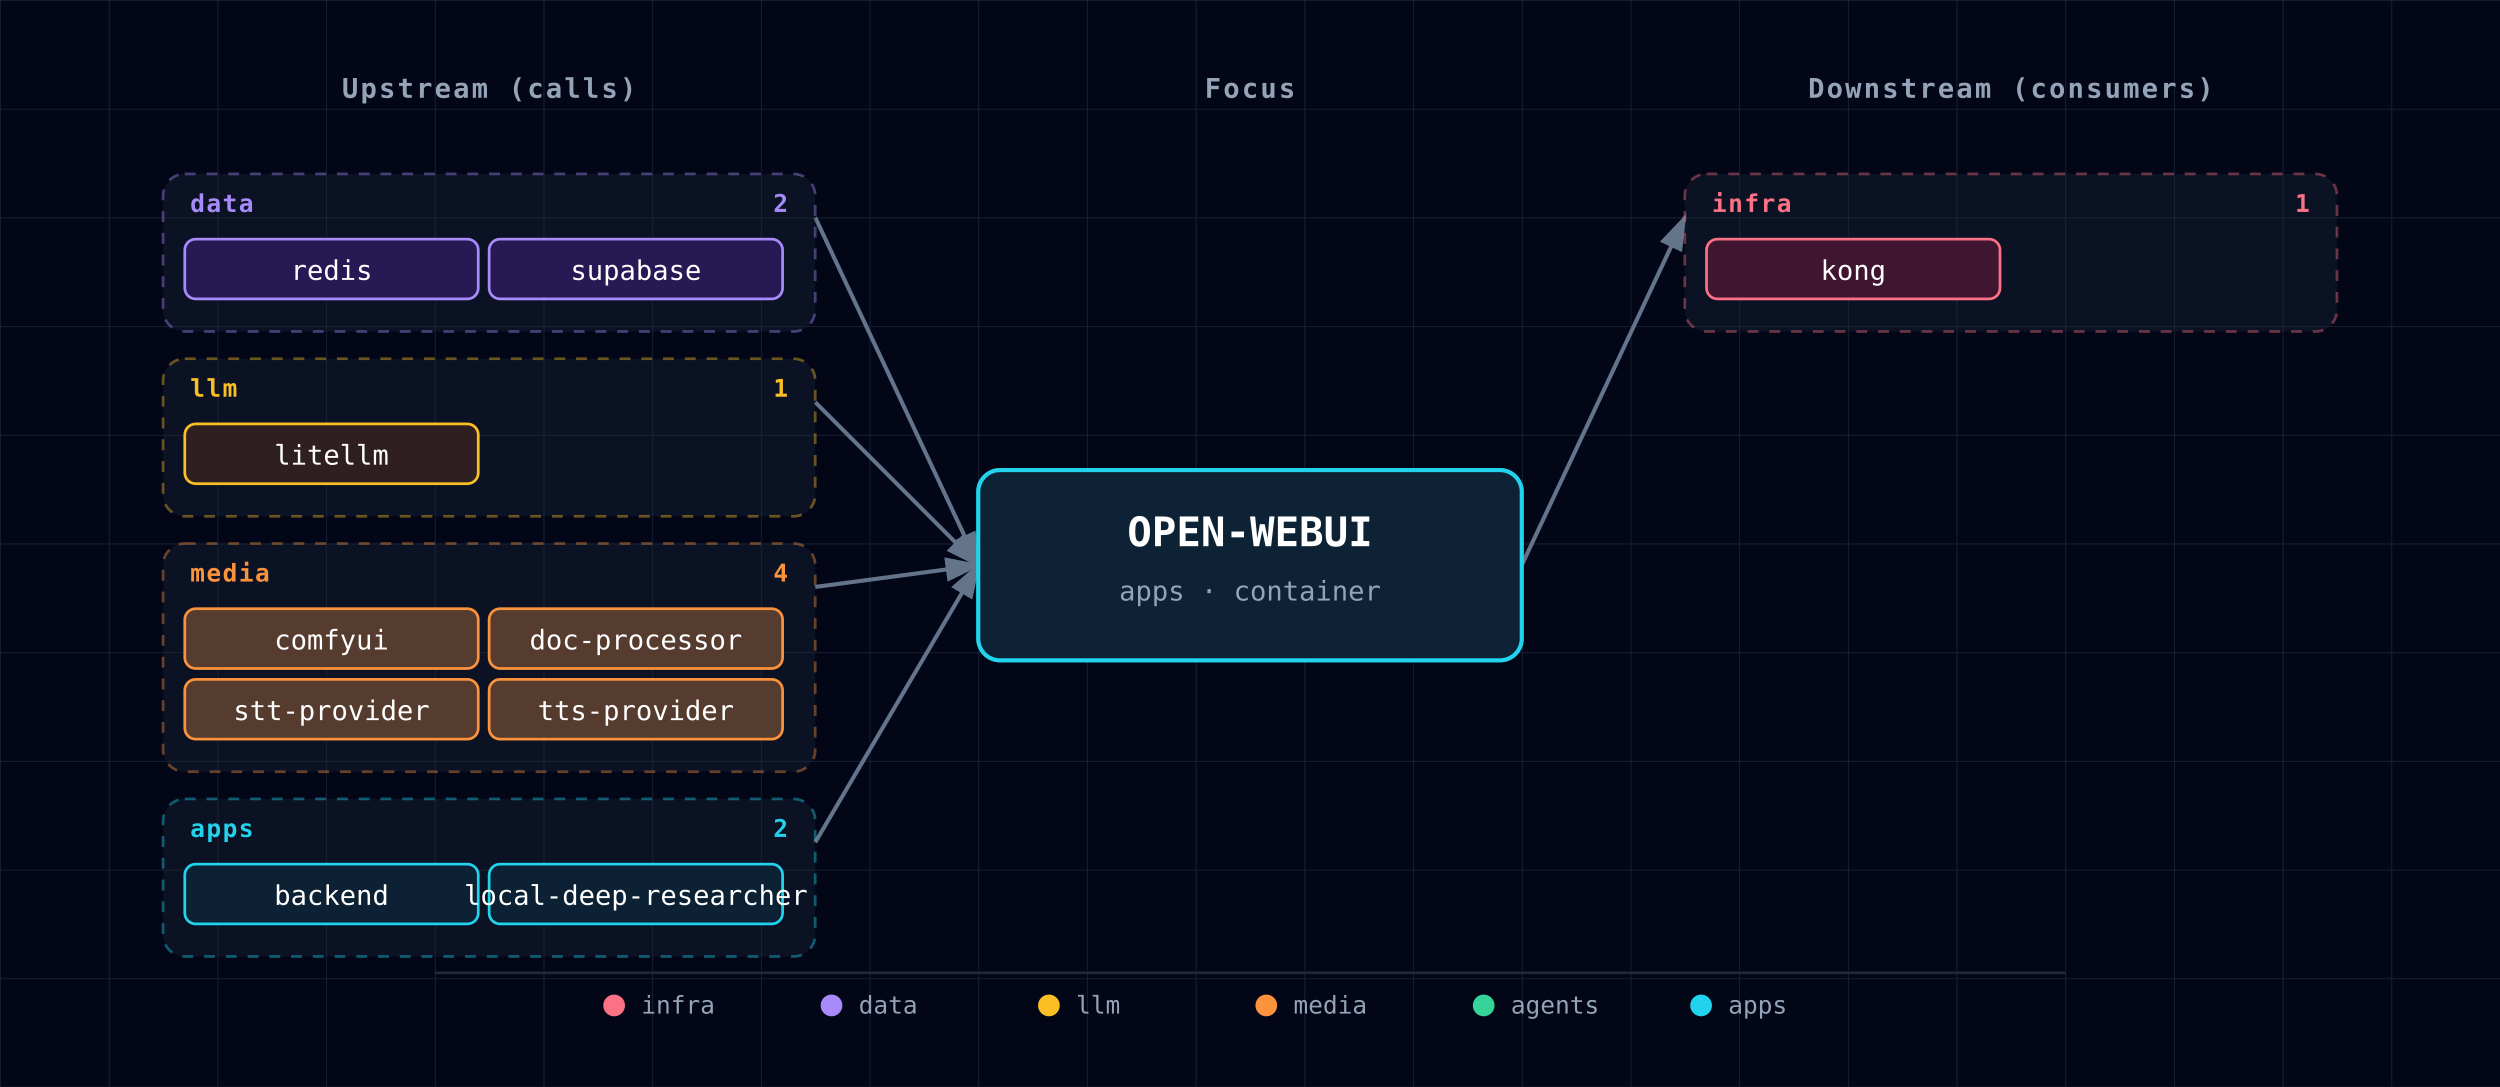
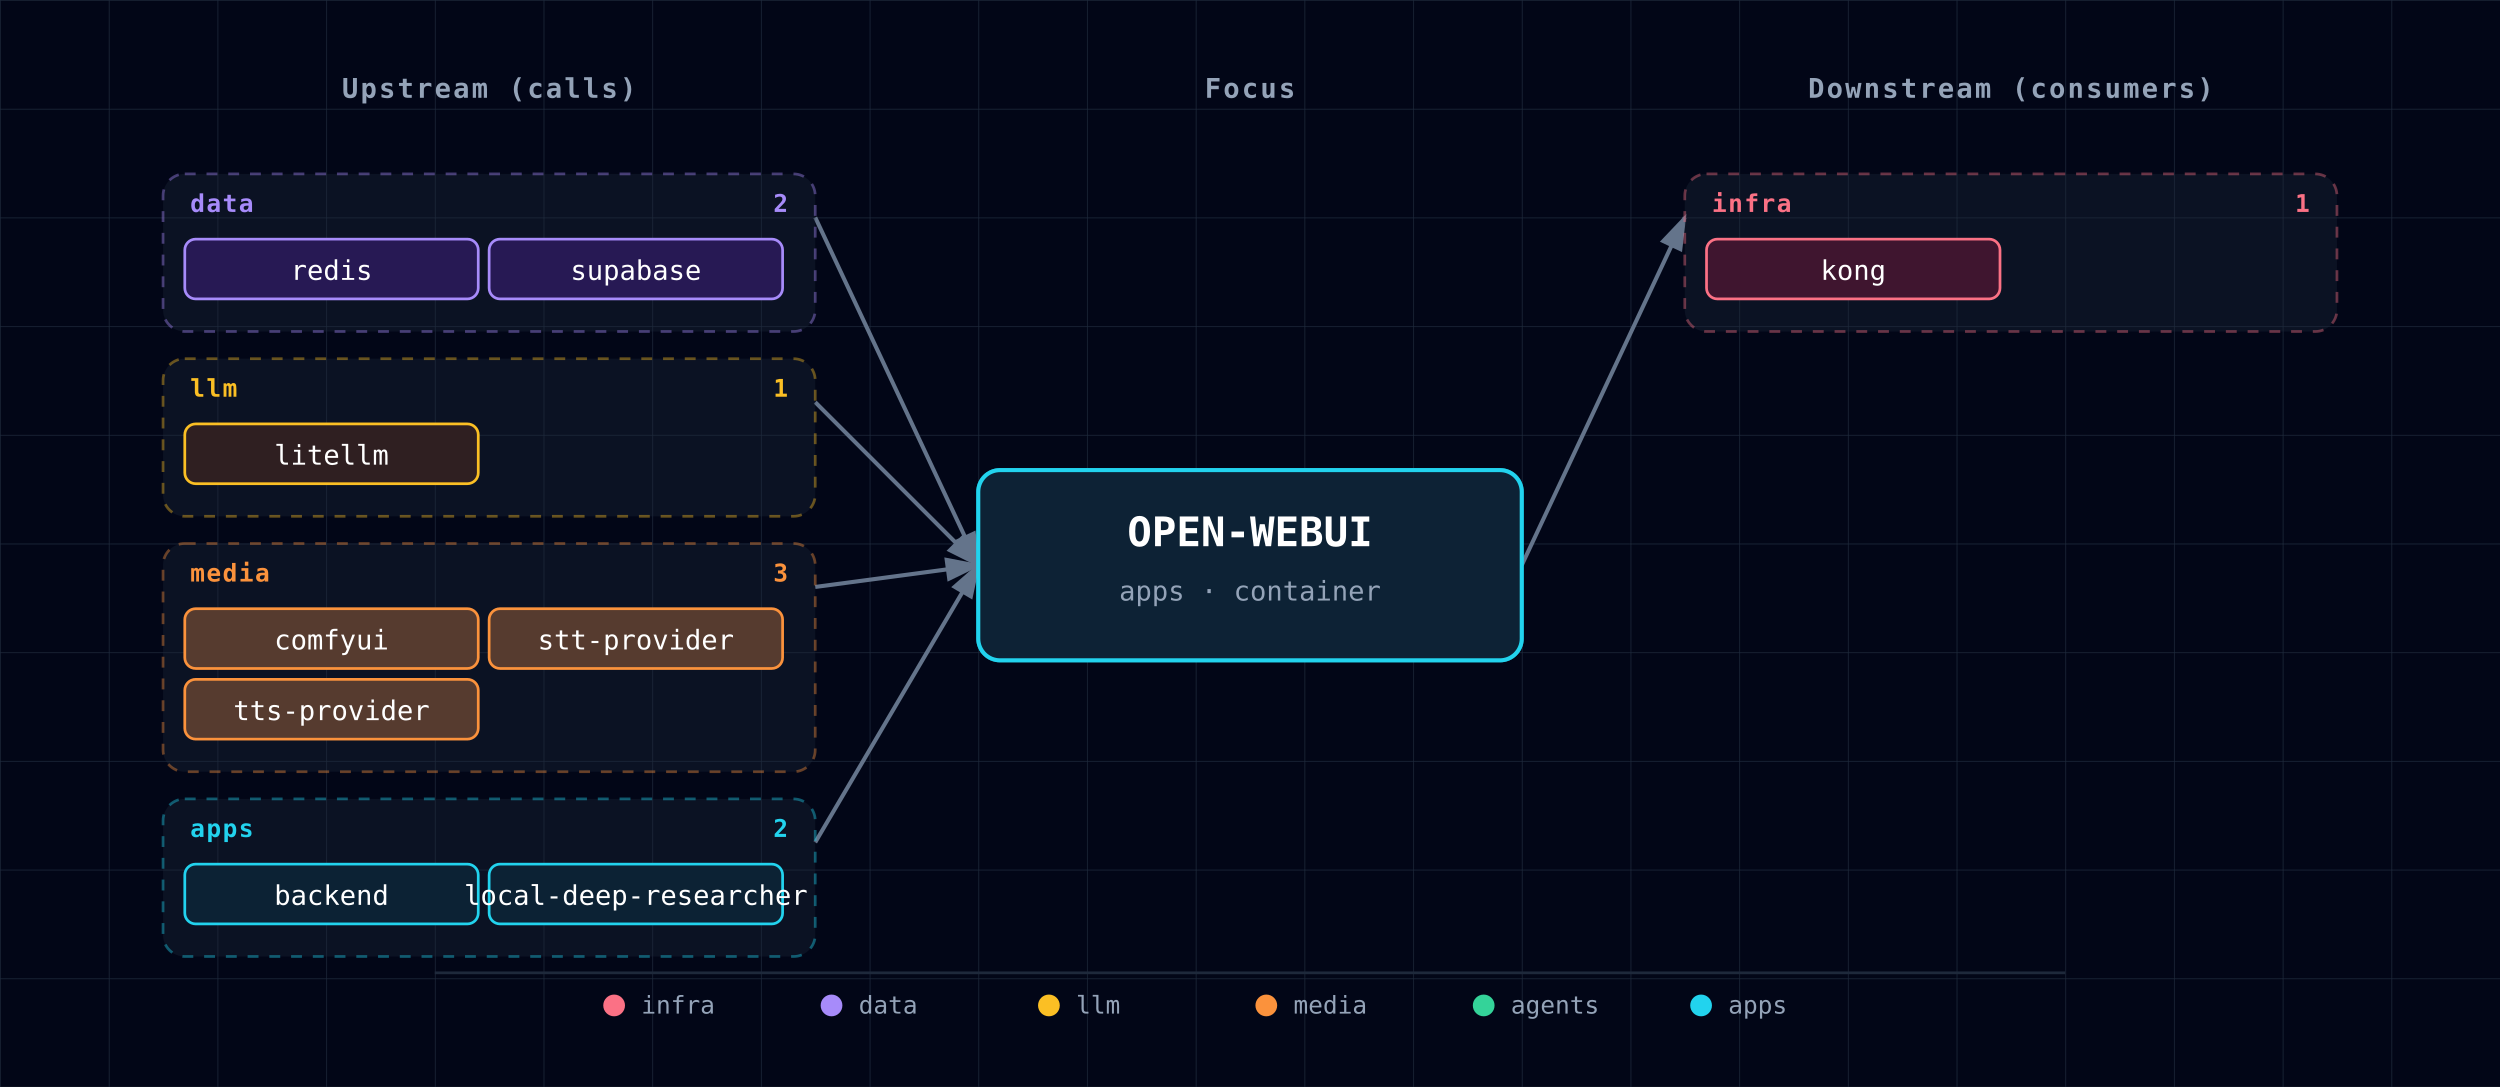
<svg xmlns="http://www.w3.org/2000/svg" viewBox="0 0 920 400" font-family="'JetBrains Mono', 'Fira Code', Menlo, Consolas, monospace">
  <defs>
    <pattern id="grid" width="40" height="40" patternUnits="userSpaceOnUse">
      <path d="M 40 0 L 0 0 0 40" fill="none" stroke="#1e293b" stroke-width="0.5" />
    </pattern>
    <marker id="arrowhead" markerWidth="9" markerHeight="6" refX="8" refY="3" orient="auto">
      <polygon points="0 0, 9 3, 0 6" fill="#64748b" />
    </marker>
    <filter id="focus-glow" x="-50%" y="-50%" width="200%" height="200%">
      <feGaussianBlur in="SourceAlpha" stdDeviation="6" />
      <feFlood flood-color="#22d3ee" flood-opacity="0.6" />
      <feComposite in2="SourceAlpha" operator="in" />
      <feMerge>
        <feMergeNode />
        <feMergeNode in="SourceGraphic" />
      </feMerge>
    </filter>
  </defs>
  <rect width="920" height="400" fill="#020617" />
  <rect width="920" height="400" fill="url(#grid)" />
  <text x="180" y="36" fill="#94a3b8" font-size="10" font-weight="600" text-anchor="middle" letter-spacing="0.08em">Upstream (calls)</text>
  <text x="460" y="36" fill="#94a3b8" font-size="10" font-weight="600" text-anchor="middle" letter-spacing="0.08em">Focus</text>
  <text x="740" y="36" fill="#94a3b8" font-size="10" font-weight="600" text-anchor="middle" letter-spacing="0.08em">Downstream (consumers)</text>
  <line x1="300" y1="80" x2="360" y2="208" stroke="#64748b" stroke-width="1.5" marker-end="url(#arrowhead)" />
  <line x1="300" y1="148" x2="360" y2="208" stroke="#64748b" stroke-width="1.5" marker-end="url(#arrowhead)" />
  <line x1="300" y1="216" x2="360" y2="208" stroke="#64748b" stroke-width="1.5" marker-end="url(#arrowhead)" />
  <line x1="300" y1="310" x2="360" y2="208" stroke="#64748b" stroke-width="1.5" marker-end="url(#arrowhead)" />
  <line x1="560" y1="208" x2="620" y2="80" stroke="#64748b" stroke-width="1.5" marker-end="url(#arrowhead)" />
  <g>
    <g class="cluster">
      <rect x="60" y="64" width="240" height="58" rx="8" fill="rgba(30,41,59,0.35)" stroke="#a78bfa" stroke-width="1" stroke-dasharray="4,4" stroke-opacity="0.4" />
      <text x="70" y="78" fill="#a78bfa" font-size="9" font-weight="700" text-anchor="start" style="letter-spacing:0.06em;text-transform:uppercase;">data</text>
      <text x="290" y="78" fill="#a78bfa" font-size="9" font-weight="600" text-anchor="end">2</text>
    </g>
    <g>
      <rect x="68" y="88" width="108" height="22" rx="4" fill="#0f172a" />
      <rect x="68" y="88" width="108" height="22" rx="4" fill="rgba(76, 29, 149, 0.4)" stroke="#a78bfa" stroke-width="1" />
      <text x="122" y="103" fill="white" font-size="10" text-anchor="middle">redis</text>
    </g>
    <g>
      <rect x="180" y="88" width="108" height="22" rx="4" fill="#0f172a" />
      <rect x="180" y="88" width="108" height="22" rx="4" fill="rgba(76, 29, 149, 0.4)" stroke="#a78bfa" stroke-width="1" />
      <text x="234" y="103" fill="white" font-size="10" text-anchor="middle">supabase</text>
    </g>
    <g class="cluster">
      <rect x="60" y="132" width="240" height="58" rx="8" fill="rgba(30,41,59,0.35)" stroke="#fbbf24" stroke-width="1" stroke-dasharray="4,4" stroke-opacity="0.4" />
      <text x="70" y="146" fill="#fbbf24" font-size="9" font-weight="700" text-anchor="start" style="letter-spacing:0.06em;text-transform:uppercase;">llm</text>
      <text x="290" y="146" fill="#fbbf24" font-size="9" font-weight="600" text-anchor="end">1</text>
    </g>
    <g>
      <rect x="68" y="156" width="108" height="22" rx="4" fill="#0f172a" />
      <rect x="68" y="156" width="108" height="22" rx="4" fill="rgba(120, 53, 15, 0.3)" stroke="#fbbf24" stroke-width="1" />
      <text x="122" y="171" fill="white" font-size="10" text-anchor="middle">litellm</text>
    </g>
    <g class="cluster">
      <rect x="60" y="200" width="240" height="84" rx="8" fill="rgba(30,41,59,0.35)" stroke="#fb923c" stroke-width="1" stroke-dasharray="4,4" stroke-opacity="0.4" />
      <text x="70" y="214" fill="#fb923c" font-size="9" font-weight="700" text-anchor="start" style="letter-spacing:0.06em;text-transform:uppercase;">media</text>
-       <text x="290" y="214" fill="#fb923c" font-size="9" font-weight="600" text-anchor="end">4</text>
+       <text x="290" y="214" fill="#fb923c" font-size="9" font-weight="600" text-anchor="end">3</text>
    </g>
    <g>
      <rect x="68" y="224" width="108" height="22" rx="4" fill="#0f172a" />
      <rect x="68" y="224" width="108" height="22" rx="4" fill="rgba(251, 146, 60, 0.3)" stroke="#fb923c" stroke-width="1" />
      <text x="122" y="239" fill="white" font-size="10" text-anchor="middle">comfyui</text>
    </g>
    <g>
      <rect x="180" y="224" width="108" height="22" rx="4" fill="#0f172a" />
      <rect x="180" y="224" width="108" height="22" rx="4" fill="rgba(251, 146, 60, 0.3)" stroke="#fb923c" stroke-width="1" />
-       <text x="234" y="239" fill="white" font-size="10" text-anchor="middle">doc-processor</text>
+       <text x="234" y="239" fill="white" font-size="10" text-anchor="middle">stt-provider</text>
    </g>
    <g>
      <rect x="68" y="250" width="108" height="22" rx="4" fill="#0f172a" />
      <rect x="68" y="250" width="108" height="22" rx="4" fill="rgba(251, 146, 60, 0.3)" stroke="#fb923c" stroke-width="1" />
-       <text x="122" y="265" fill="white" font-size="10" text-anchor="middle">stt-provider</text>
-     </g>
-     <g>
-       <rect x="180" y="250" width="108" height="22" rx="4" fill="#0f172a" />
-       <rect x="180" y="250" width="108" height="22" rx="4" fill="rgba(251, 146, 60, 0.3)" stroke="#fb923c" stroke-width="1" />
-       <text x="234" y="265" fill="white" font-size="10" text-anchor="middle">tts-provider</text>
+       <text x="122" y="265" fill="white" font-size="10" text-anchor="middle">tts-provider</text>
    </g>
    <g class="cluster">
      <rect x="60" y="294" width="240" height="58" rx="8" fill="rgba(30,41,59,0.35)" stroke="#22d3ee" stroke-width="1" stroke-dasharray="4,4" stroke-opacity="0.4" />
      <text x="70" y="308" fill="#22d3ee" font-size="9" font-weight="700" text-anchor="start" style="letter-spacing:0.06em;text-transform:uppercase;">apps</text>
      <text x="290" y="308" fill="#22d3ee" font-size="9" font-weight="600" text-anchor="end">2</text>
    </g>
    <g>
      <rect x="68" y="318" width="108" height="22" rx="4" fill="#0f172a" />
      <rect x="68" y="318" width="108" height="22" rx="4" fill="rgba(8, 51, 68, 0.4)" stroke="#22d3ee" stroke-width="1" />
      <text x="122" y="333" fill="white" font-size="10" text-anchor="middle">backend</text>
    </g>
    <g>
      <rect x="180" y="318" width="108" height="22" rx="4" fill="#0f172a" />
      <rect x="180" y="318" width="108" height="22" rx="4" fill="rgba(8, 51, 68, 0.4)" stroke="#22d3ee" stroke-width="1" />
      <text x="234" y="333" fill="white" font-size="10" text-anchor="middle">local-deep-researcher</text>
    </g>
  </g>
  <g>
    <g class="cluster">
      <rect x="620" y="64" width="240" height="58" rx="8" fill="rgba(30,41,59,0.35)" stroke="#fb7185" stroke-width="1" stroke-dasharray="4,4" stroke-opacity="0.4" />
      <text x="630" y="78" fill="#fb7185" font-size="9" font-weight="700" text-anchor="start" style="letter-spacing:0.06em;text-transform:uppercase;">infra</text>
      <text x="850" y="78" fill="#fb7185" font-size="9" font-weight="600" text-anchor="end">1</text>
    </g>
    <g>
      <rect x="628" y="88" width="108" height="22" rx="4" fill="#0f172a" />
      <rect x="628" y="88" width="108" height="22" rx="4" fill="rgba(136, 19, 55, 0.4)" stroke="#fb7185" stroke-width="1" />
      <text x="682" y="103" fill="white" font-size="10" text-anchor="middle">kong</text>
    </g>
  </g>
  <g class="focus" filter="url(#focus-glow)">
    <rect x="360" y="173" width="200" height="70" rx="8" fill="#0f172a" />
    <rect x="360" y="173" width="200" height="70" rx="8" fill="rgba(8, 51, 68, 0.4)" stroke="#22d3ee" stroke-width="1.5" />
    <text x="460" y="201" fill="white" font-size="15" font-weight="700" text-anchor="middle">OPEN-WEBUI</text>
    <text x="460" y="221" fill="#94a3b8" font-size="10" text-anchor="middle">apps · container</text>
  </g>
  <g class="legend">
    <line x1="160" y1="358" x2="760" y2="358" stroke="#1e293b" stroke-width="1" />
    <circle cx="226" cy="370" r="4" fill="#fb7185" />
    <text x="236" y="373" fill="#94a3b8" font-size="9" font-weight="400" text-anchor="start">infra</text>
    <circle cx="306" cy="370" r="4" fill="#a78bfa" />
    <text x="316" y="373" fill="#94a3b8" font-size="9" font-weight="400" text-anchor="start">data</text>
    <circle cx="386" cy="370" r="4" fill="#fbbf24" />
    <text x="396" y="373" fill="#94a3b8" font-size="9" font-weight="400" text-anchor="start">llm</text>
    <circle cx="466" cy="370" r="4" fill="#fb923c" />
    <text x="476" y="373" fill="#94a3b8" font-size="9" font-weight="400" text-anchor="start">media</text>
    <circle cx="546" cy="370" r="4" fill="#34d399" />
    <text x="556" y="373" fill="#94a3b8" font-size="9" font-weight="400" text-anchor="start">agents</text>
    <circle cx="626" cy="370" r="4" fill="#22d3ee" />
    <text x="636" y="373" fill="#94a3b8" font-size="9" font-weight="400" text-anchor="start">apps</text>
  </g>
</svg>
